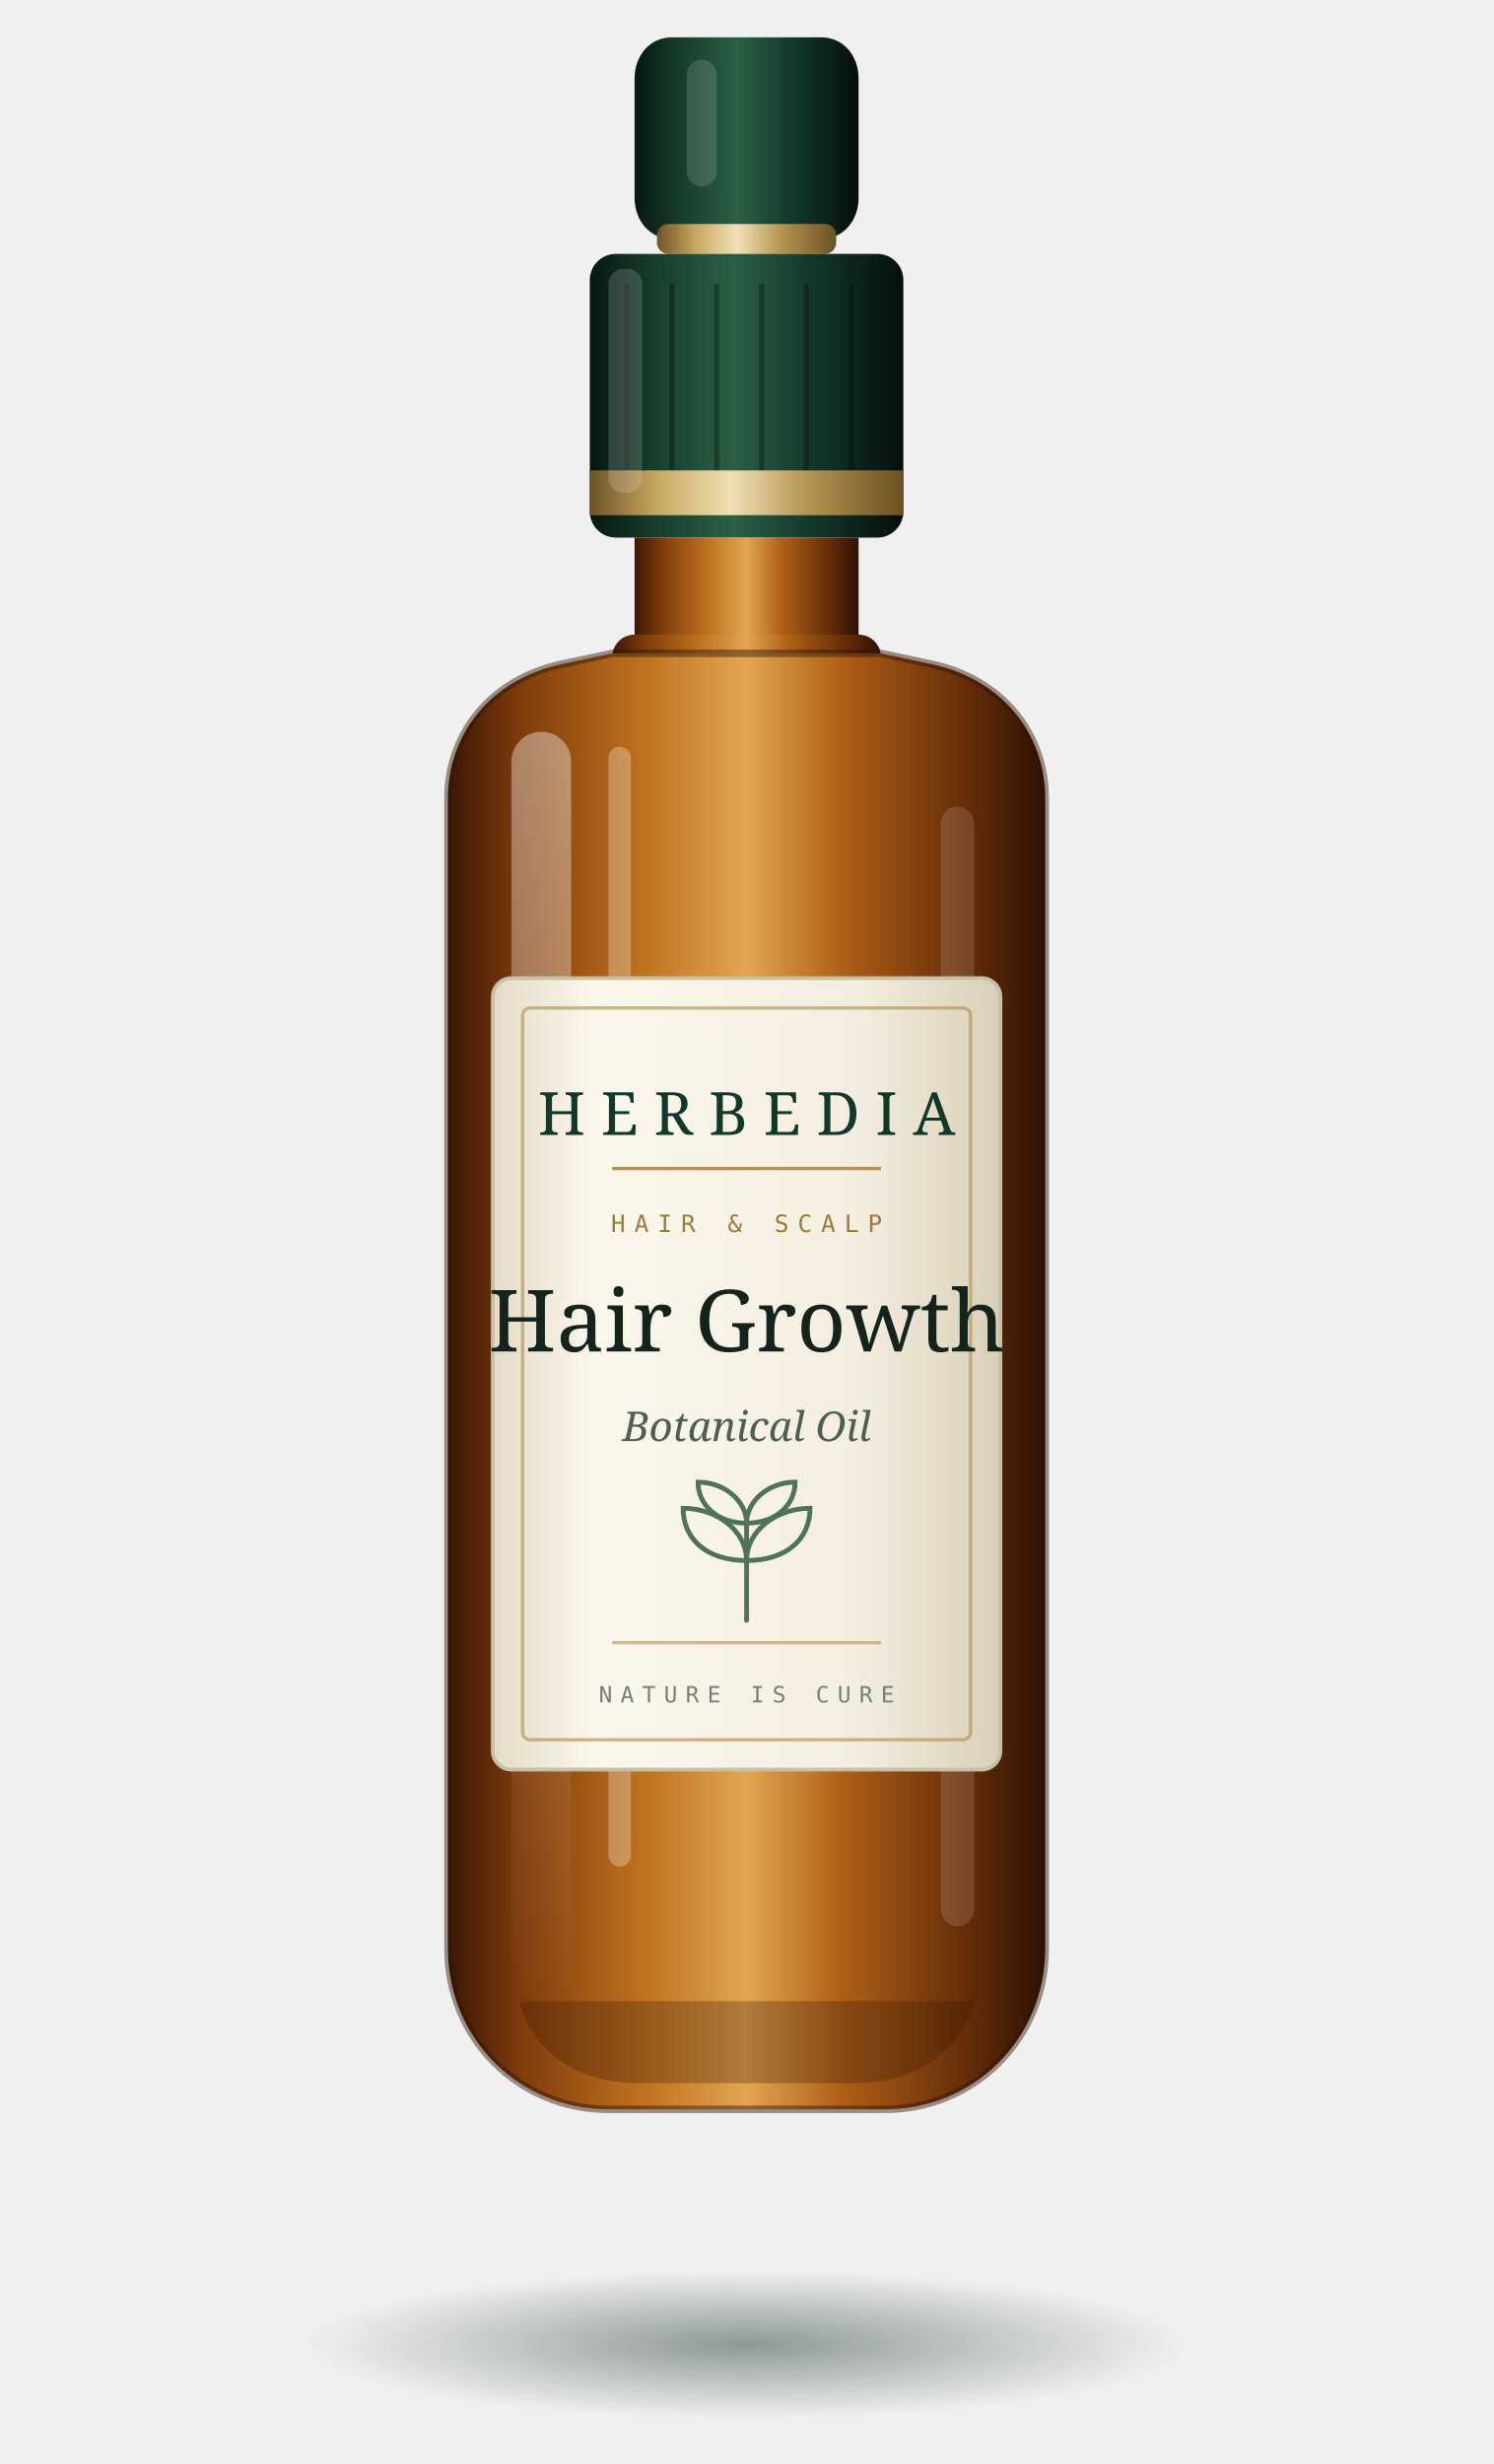
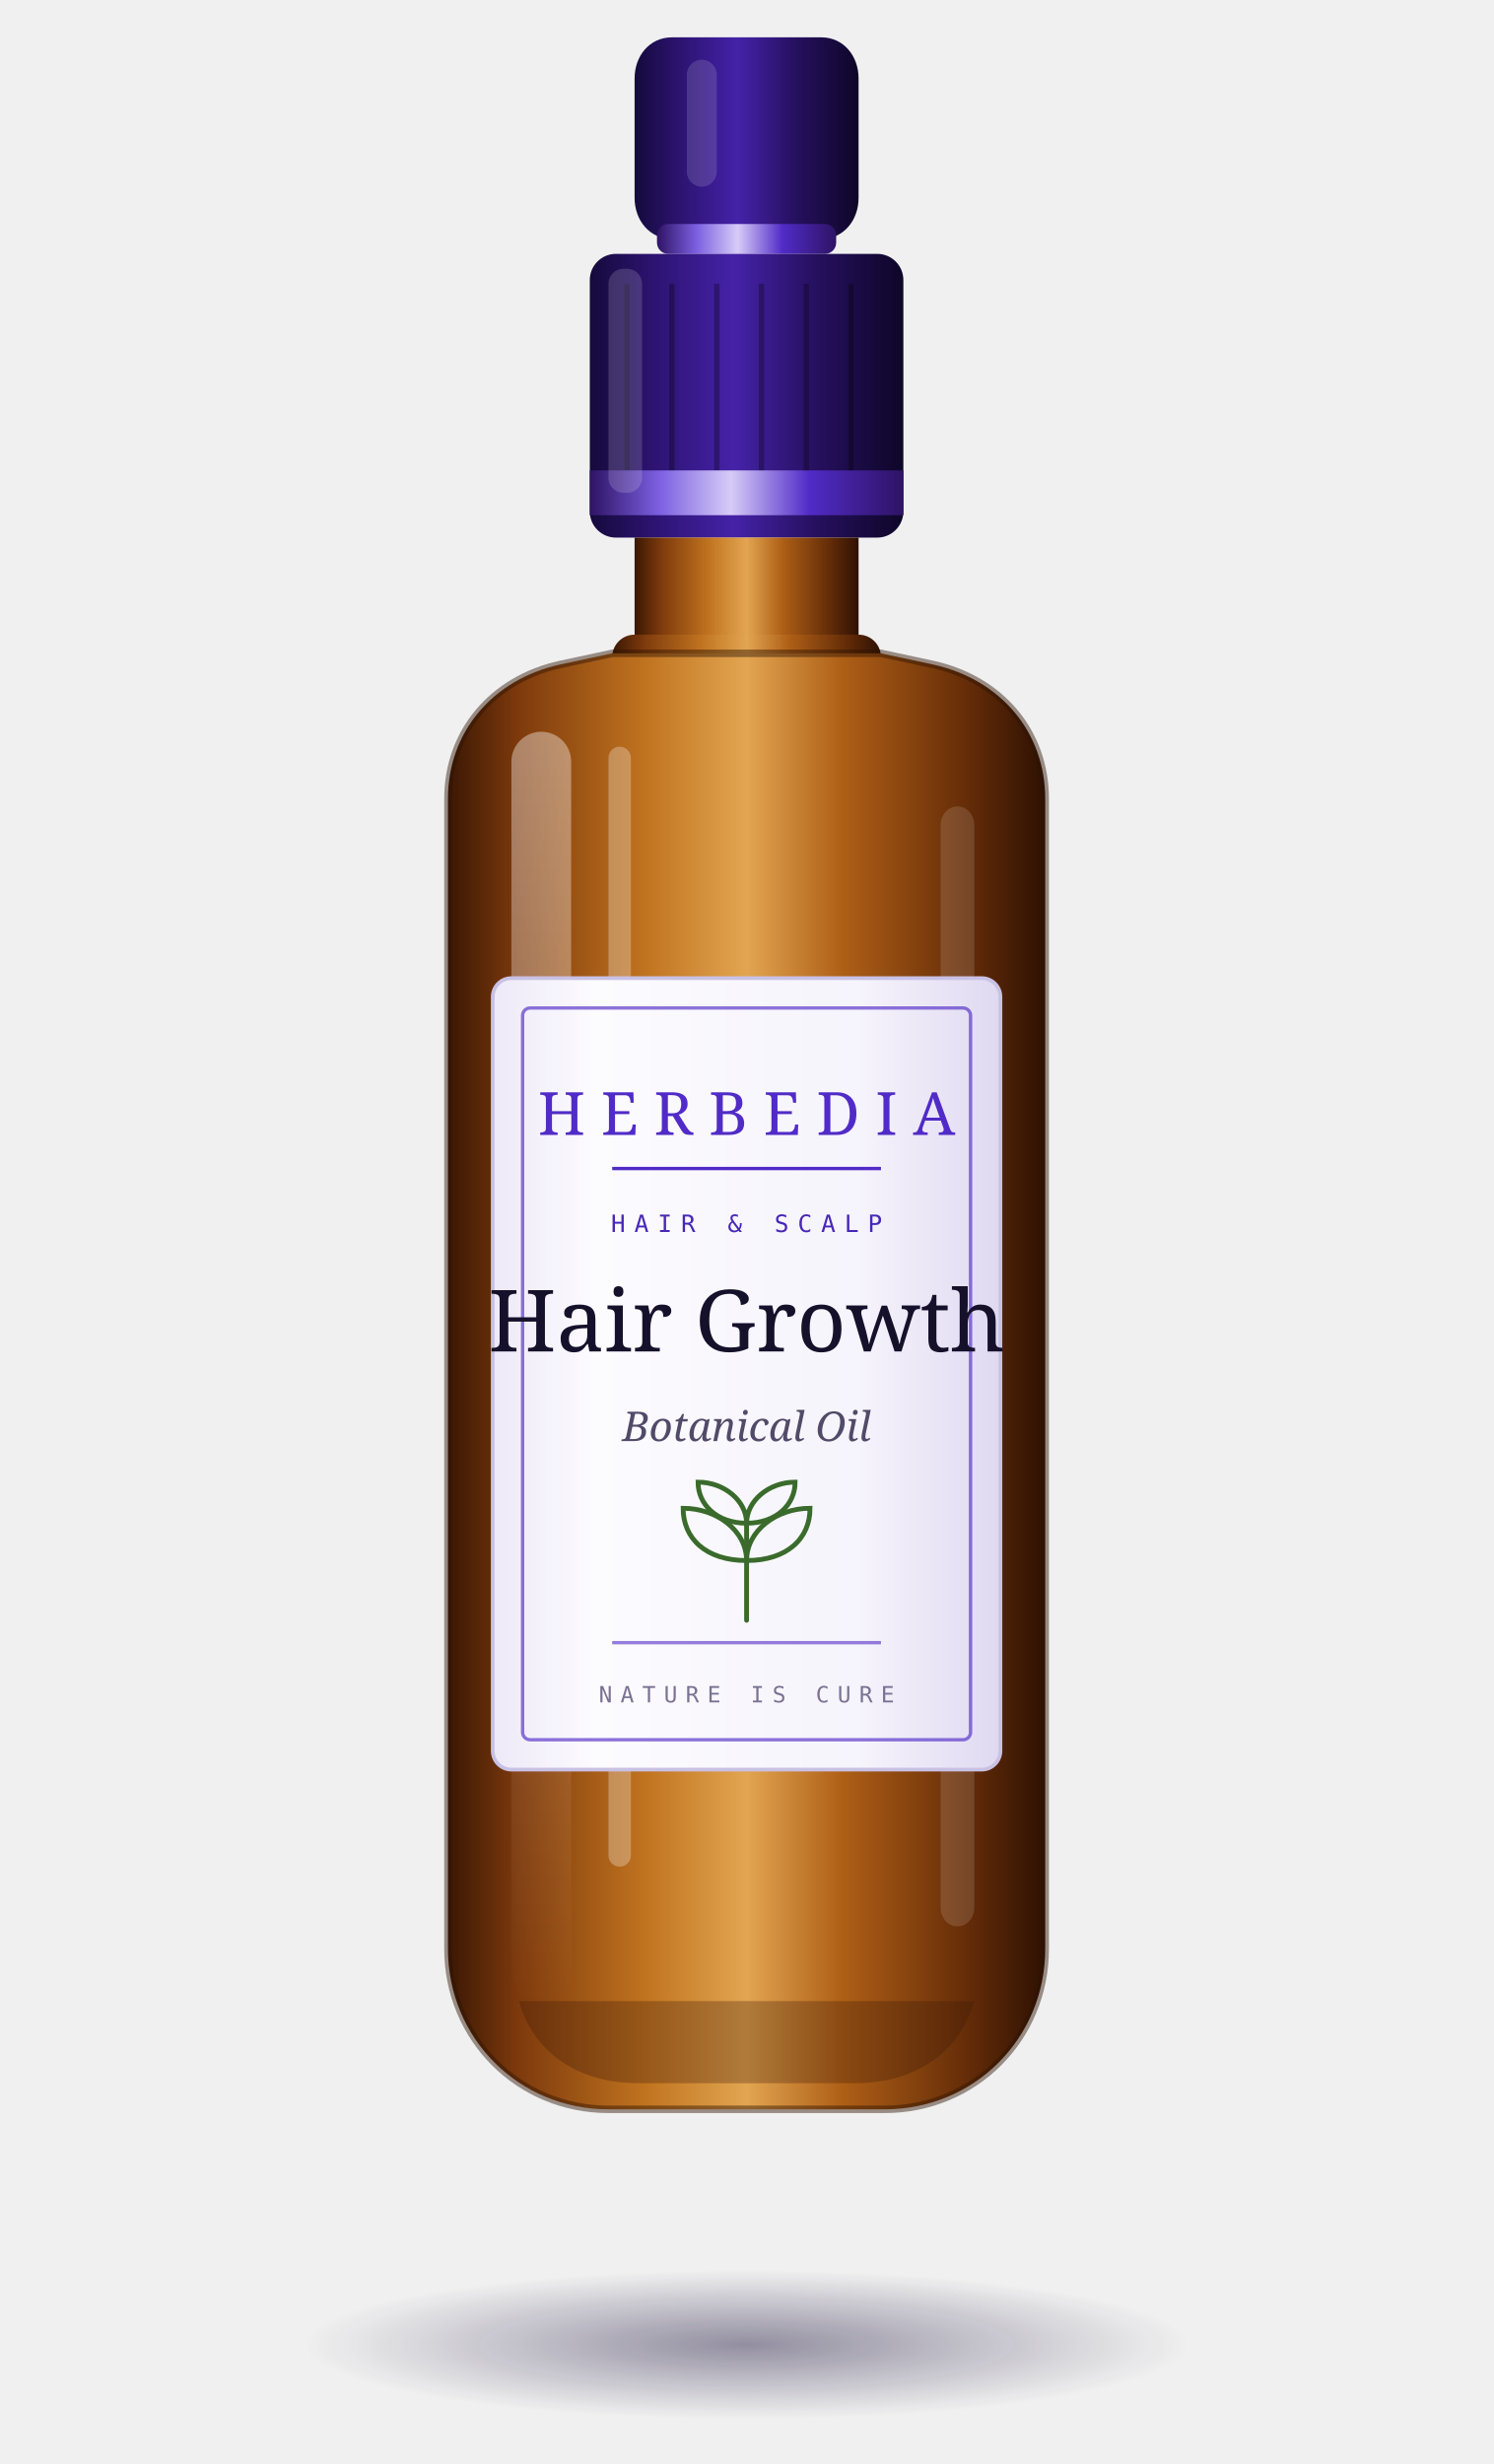
<svg xmlns="http://www.w3.org/2000/svg" viewBox="0 0 400 660" role="img" aria-label="Herbedia Hair Growth botanical oil in an amber glass dropper bottle">
  <defs>
    <linearGradient id="og" x1="0" y1="0" x2="1" y2="0">
      <stop offset="0" stop-color="#3A1704" />
      <stop offset=".12" stop-color="#7E3A0C" />
      <stop offset=".33" stop-color="#C0731F" />
      <stop offset=".5" stop-color="#E2A551" />
      <stop offset=".66" stop-color="#AE5F16" />
      <stop offset=".87" stop-color="#642C08" />
      <stop offset="1" stop-color="#2E1103" />
    </linearGradient>
    <linearGradient id="cap" x1="0" y1="0" x2="1" y2="0">
-       <stop offset="0" stop-color="#06170F" />
-       <stop offset=".2" stop-color="#173D2C" />
-       <stop offset=".46" stop-color="#2A5F45" />
-       <stop offset=".72" stop-color="#12362A" />
-       <stop offset="1" stop-color="#050F0A" />
+       <stop offset="0" stop-color="#150A3C" />
+       <stop offset=".2" stop-color="#2C1370" />
+       <stop offset=".46" stop-color="#4522A8" />
+       <stop offset=".72" stop-color="#26105F" />
+       <stop offset="1" stop-color="#0E0628" />
    </linearGradient>
    <linearGradient id="brass" x1="0" y1="0" x2="1" y2="0">
-       <stop offset="0" stop-color="#6E5426" />
-       <stop offset=".22" stop-color="#C9A961" />
-       <stop offset=".45" stop-color="#F0E0B6" />
-       <stop offset=".7" stop-color="#B4924F" />
-       <stop offset="1" stop-color="#6B5124" />
+       <stop offset="0" stop-color="#2E1364" />
+       <stop offset=".22" stop-color="#7B5FE0" />
+       <stop offset=".45" stop-color="#D6CCF7" />
+       <stop offset=".7" stop-color="#512BC7" />
+       <stop offset="1" stop-color="#2E1364" />
    </linearGradient>
    <linearGradient id="lbl" x1="0" y1="0" x2="1" y2="0">
-       <stop offset="0" stop-color="#E4DBC7" />
-       <stop offset=".2" stop-color="#FBF7EC" />
-       <stop offset=".72" stop-color="#F4EEE0" />
-       <stop offset="1" stop-color="#D9CFB8" />
+       <stop offset="0" stop-color="#EDE9F8" />
+       <stop offset=".2" stop-color="#FCFBFE" />
+       <stop offset=".72" stop-color="#F6F4FC" />
+       <stop offset="1" stop-color="#DFD9F1" />
    </linearGradient>
    <linearGradient id="glare" x1="0" y1="0" x2="0" y2="1">
      <stop offset="0" stop-color="#fff" stop-opacity=".7" />
      <stop offset="1" stop-color="#fff" stop-opacity="0" />
    </linearGradient>
    <radialGradient id="shdw" cx=".5" cy=".5" r=".5">
-       <stop offset="0" stop-color="#08201A" stop-opacity=".42" />
-       <stop offset="1" stop-color="#08201A" stop-opacity="0" />
+       <stop offset="0" stop-color="#120833" stop-opacity=".42" />
+       <stop offset="1" stop-color="#120833" stop-opacity="0" />
    </radialGradient>
  </defs>
  <ellipse cx="200" cy="628" rx="118" ry="20" fill="url(#shdw)" />
  <path d="M180 10h40c6 0 10 5 10 11v32c0 6-4 11-10 11h-40c-6 0-10-5-10-11V21c0-6 4-11 10-11z" fill="url(#cap)" />
  <rect x="184" y="16" width="8" height="34" rx="4" fill="#fff" opacity=".14" />
  <rect x="176" y="60" width="48" height="8" rx="3" fill="url(#brass)" />
  <rect x="158" y="68" width="84" height="76" rx="7" fill="url(#cap)" />
  <g opacity=".3" stroke="#000" stroke-width="1.4">
    <path d="M168 76v60M180 76v60M192 76v60M204 76v60M216 76v60M228 76v60" />
  </g>
  <rect x="158" y="126" width="84" height="12" fill="url(#brass)" />
  <rect x="163" y="72" width="9" height="60" rx="4" fill="#fff" opacity=".16" />
  <rect x="170" y="144" width="60" height="34" fill="url(#og)" />
  <rect x="164" y="170" width="72" height="16" rx="6" fill="url(#og)" />
  <path d="M120 214c0-18 12-32 30-36l14-3h72l14 3c18 4 30 18 30 36v308c0 24-19 43-43 43H163c-24 0-43-19-43-43V214z" fill="url(#og)" />
  <path d="M120 214c0-18 12-32 30-36l14-3h72l14 3c18 4 30 18 30 36v308c0 24-19 43-43 43H163c-24 0-43-19-43-43V214z" fill="none" stroke="#2E1204" stroke-opacity=".45" stroke-width="2" />
  <rect x="137" y="196" width="16" height="340" rx="8" fill="url(#glare)" opacity=".55" />
  <rect x="163" y="200" width="6" height="300" rx="3" fill="#fff" opacity=".28" />
  <rect x="252" y="216" width="9" height="300" rx="5" fill="#fff" opacity=".13" />
  <rect x="132" y="262" width="136" height="212" rx="5" fill="url(#lbl)" />
-   <rect x="132" y="262" width="136" height="212" rx="5" fill="none" stroke="#C9BFA6" stroke-width="1" />
-   <rect x="140" y="270" width="120" height="196" rx="2" fill="none" stroke="#B4924F" stroke-width=".9" stroke-opacity=".65" />
-   <g fill="#12382B" font-family="Newsreader,Georgia,serif" text-anchor="middle">
+   <rect x="132" y="262" width="136" height="212" rx="5" fill="none" stroke="#C9C1E4" stroke-width="1" />
+   <rect x="140" y="270" width="120" height="196" rx="2" fill="none" stroke="#512BC7" stroke-width=".9" stroke-opacity=".65" />
+   <g fill="#512BC7" font-family="Newsreader,Georgia,serif" text-anchor="middle">
    <text x="200" y="304" font-size="16" letter-spacing="4.2">HERBEDIA</text>
  </g>
-   <path d="M164 313h72" stroke="#B4924F" stroke-width=".9" />
-   <g fill="#9A7B3A" font-family="'JetBrains Mono',monospace" text-anchor="middle">
+   <path d="M164 313h72" stroke="#512BC7" stroke-width=".9" />
+   <g fill="#4927B7" font-family="'JetBrains Mono',monospace" text-anchor="middle">
    <text x="200" y="330" font-size="6.4" letter-spacing="2.4">HAIR &amp; SCALP</text>
  </g>
-   <g fill="#14231C" font-family="Newsreader,Georgia,serif" text-anchor="middle">
+   <g fill="#16112B" font-family="Newsreader,Georgia,serif" text-anchor="middle">
    <text x="200" y="362" font-size="23">Hair Growth</text>
-     <text x="200" y="386" font-size="11" font-style="italic" fill="#4D5F55">Botanical Oil</text>
+     <text x="200" y="386" font-size="11" font-style="italic" fill="#524A68">Botanical Oil</text>
  </g>
-   <g transform="translate(200 414)" stroke="#4F7355" stroke-width="1.3" fill="none" stroke-linecap="round">
+   <g transform="translate(200 414)" stroke="#3A6B2C" stroke-width="1.3" fill="none" stroke-linecap="round">
    <path d="M0 20V-8" />
    <path d="M0 4c-11 0-17-6-17-14 9 0 17 6 17 14zM0 4c11 0 17-6 17-14-9 0-17 6-17 14z" />
    <path d="M0-6c-8 0-13-5-13-11 7 0 13 5 13 11zM0-6c8 0 13-5 13-11-7 0-13 5-13 11z" />
  </g>
-   <path d="M164 440h72" stroke="#B4924F" stroke-width=".9" stroke-opacity=".6" />
-   <g fill="#6F8076" font-family="'JetBrains Mono',monospace" text-anchor="middle">
+   <path d="M164 440h72" stroke="#512BC7" stroke-width=".9" stroke-opacity=".6" />
+   <g fill="#7A7292" font-family="'JetBrains Mono',monospace" text-anchor="middle">
    <text x="200" y="456" font-size="6" letter-spacing="2.2">NATURE IS CURE</text>
  </g>
  <path d="M139 536h122c-4 14-16 22-32 22h-58c-16 0-28-8-32-22z" fill="#3A1806" opacity=".3" />
</svg>
